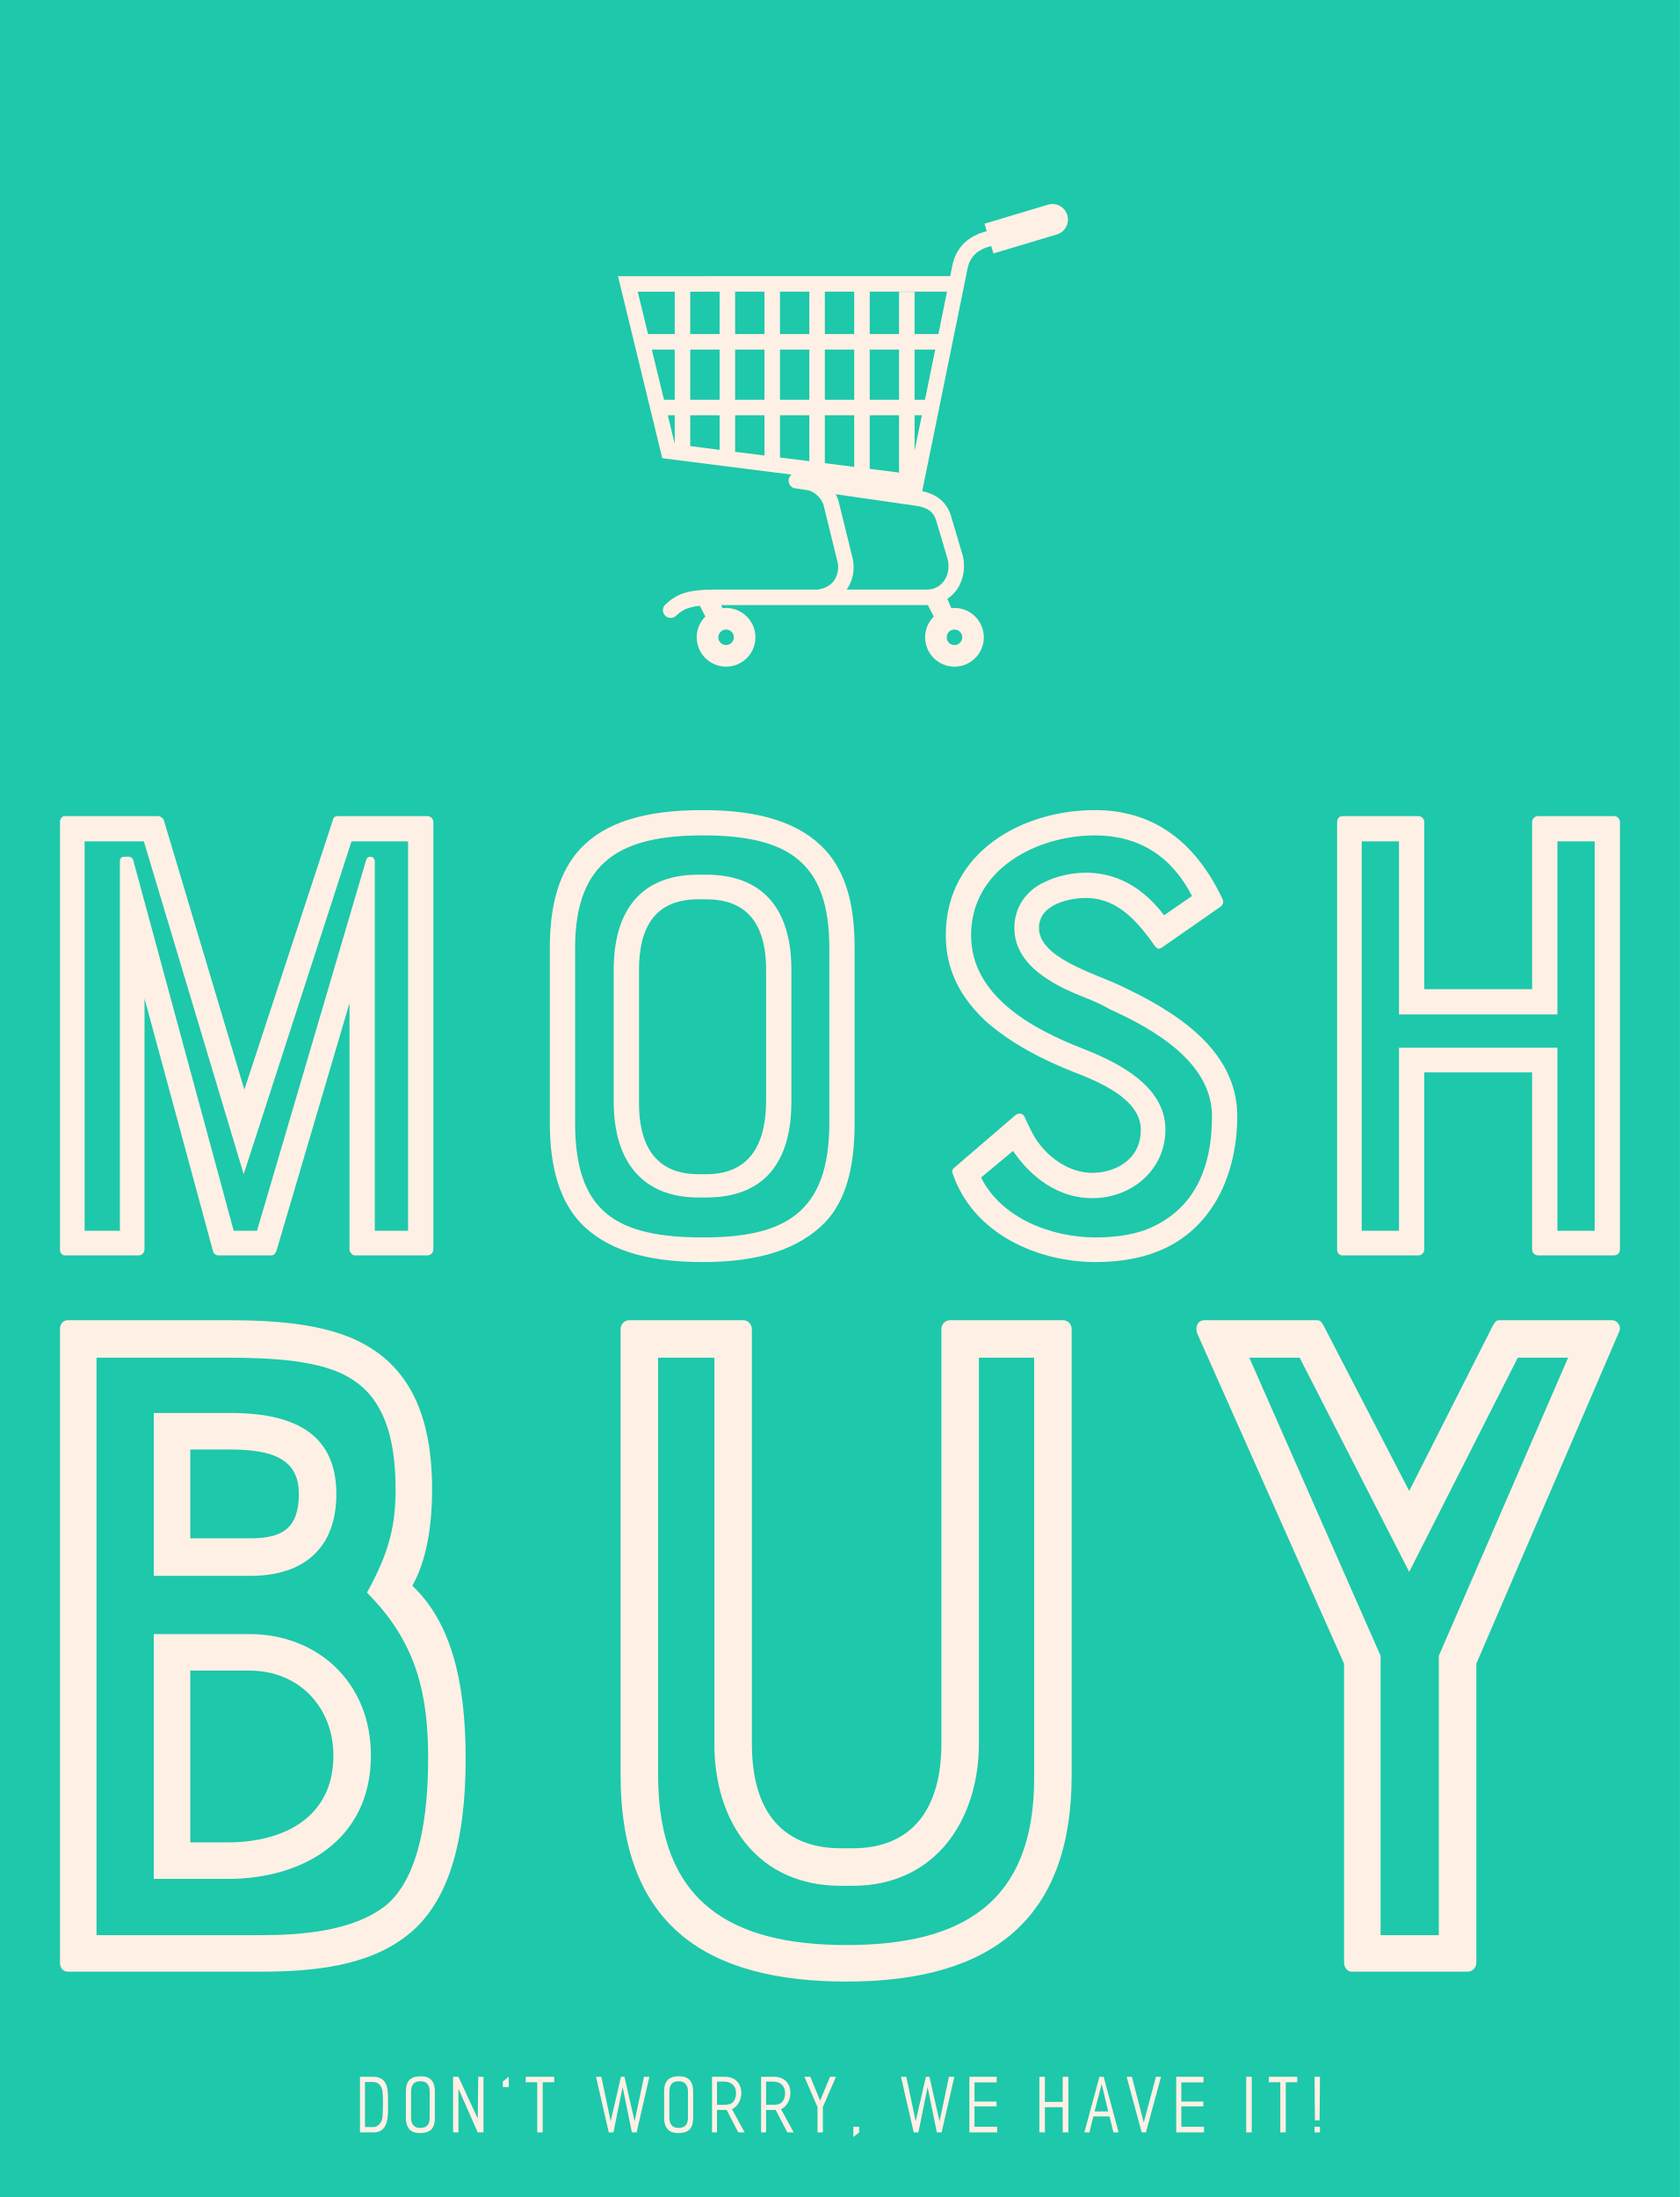
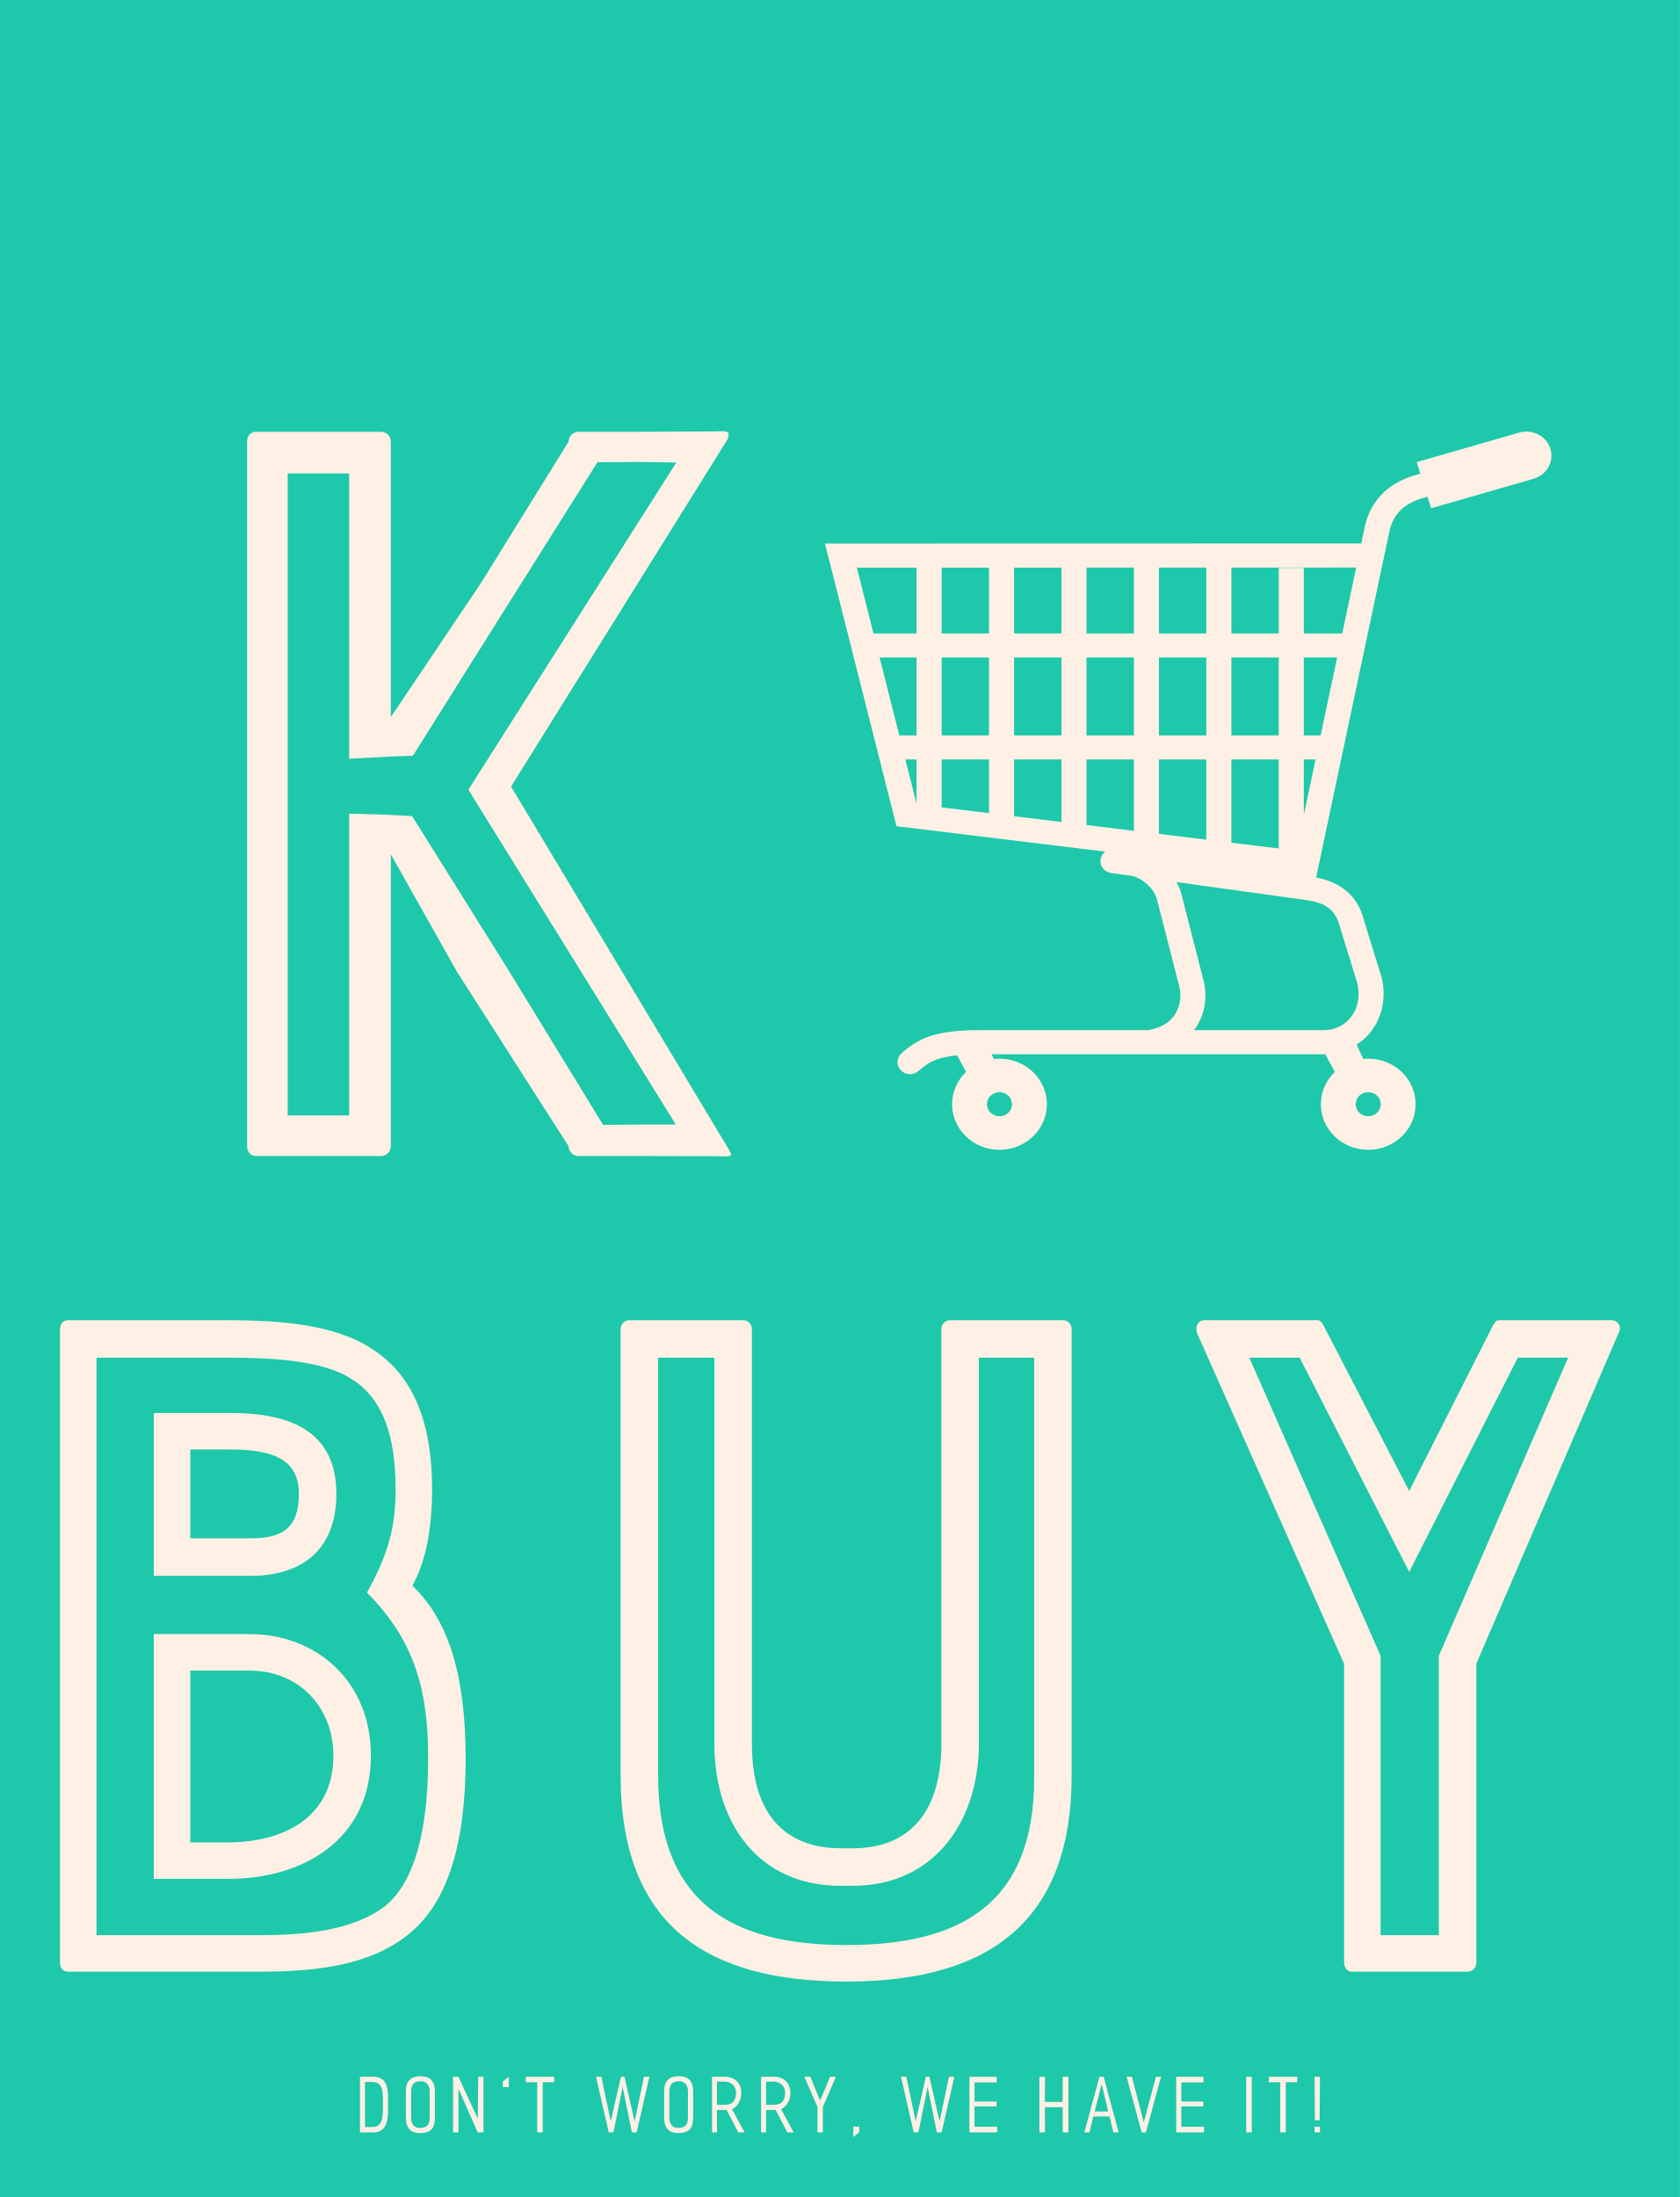
<svg xmlns="http://www.w3.org/2000/svg" version="1.1" width="2426.915" height="3173.351" viewBox="0 0 2426.915 3173.351">
  <rect fill="#1ec8aa" width="2426.915" height="3173.351" />
  <g transform="scale(8.667552) translate(10, 10)">
-     <defs id="SvgjsDefs3605" />
-     <g id="SvgjsG3606" featureKey="symbolFeature-0" transform="matrix(0.8647792,0,0,0.8647792,86.89552,19.1235)" fill="#fff0e5">
+     <g id="SvgjsG3606" featurekey="symbolFeature-0" transform="matrix(1.3961, 0, 0, 1.34255, 117.645, 54.3472)" fill="#fff0e5" style="">
      <path d="M93.66,7.771c-0.475-1.581-2.14-2.48-3.723-2.005L77.703,9.432l0.43,1.433l-0.913,0.273  c-3.005,1.026-4.899,3.021-5.646,5.995l-0.487,2.393L7.059,19.541l8.535,35.081l24.919,3.157c-0.292,0.229-0.501,0.565-0.559,0.962  c-0.118,0.818,0.449,1.576,1.267,1.694l2.383,0.344c0.009,0.001,0.017,0.005,0.025,0.007c1.305,0.228,2.797,1.661,3.081,2.997  l2.703,10.977c0.221,1.178-0.032,2.439-0.675,3.377c-0.641,0.932-1.639,1.527-2.965,1.771c-0.034,0.006-0.064,0.02-0.098,0.028  H25.619c-5.347,0-7.368,0.969-9.422,2.877c-0.605,0.562-0.64,1.509-0.078,2.113c0.294,0.317,0.695,0.479,1.096,0.479  c0.364,0,0.729-0.133,1.018-0.4c1.039-0.965,2.021-1.672,4.598-1.947l1.072,2.067c-1.031,1.024-1.67,2.442-1.67,4.009  c0,3.125,2.536,5.658,5.66,5.658c3.122,0,5.656-2.531,5.656-5.658c0-3.121-2.534-5.656-5.656-5.656  c-0.228,0-0.451,0.018-0.671,0.043l-0.266-0.592h39.663c0.058,0,0.113-0.008,0.17-0.01l-0.006,0.004l1.141,2.202  c-1.029,1.024-1.667,2.442-1.667,4.009c0,3.127,2.53,5.658,5.656,5.658s5.656-2.531,5.656-5.658c0-3.121-2.53-5.656-5.656-5.656  c-0.204,0-0.405,0.012-0.604,0.033l-0.772-1.781c0.57-0.383,1.092-0.845,1.536-1.393c1.469-1.81,2.007-4.289,1.478-6.803  l-2.187-7.385c-0.723-2.853-2.683-4.588-5.8-5.194l0.134,0.017l8.792-43.174c0.481-1.915,1.655-3.13,3.643-3.81l0.858-0.257  l0.429,1.433l12.234-3.665C93.237,11.021,94.133,9.356,93.66,7.771z M17.996,51.841l-1.338-5.501h1.338V51.841z M17.996,43.349  H15.93l-2.35-9.66h4.416V43.349z M17.996,30.698h-5.144l-1.987-8.167l7.13-0.001V30.698z M26.642,53.007l-5.655-0.717v-5.95h5.655  V53.007z M26.642,43.349h-5.655v-9.66h5.655V43.349z M26.642,30.698h-5.655v-8.169l5.655-0.001V30.698z M35.29,54.103l-5.657-0.717  V46.34h5.657V54.103z M35.29,43.349h-5.657v-9.66h5.657V43.349z M35.29,30.698h-5.657v-8.17l5.657-0.001V30.698z M43.938,55.198  l-5.657-0.717V46.34h5.657V55.198z M43.938,43.349h-5.657v-9.66h5.657V43.349z M43.938,30.698h-5.657v-8.172l5.657-0.001V30.698z   M27.893,87.637c0.824,0,1.495,0.672,1.495,1.496c0,0.83-0.67,1.494-1.495,1.494c-0.827,0-1.497-0.664-1.497-1.494  C26.396,88.309,27.066,87.637,27.893,87.637z M55.577,33.689h5.655v9.66h-5.655V33.689z M55.577,46.34h5.655v11.05l-5.655-0.717  V46.34z M46.929,22.523l5.656-0.001v8.176h-5.656V22.523z M46.929,33.689h5.656v9.66h-5.656V33.689z M46.929,46.34h5.656v9.954  l-5.656-0.717V46.34z M71.913,87.637c0.822,0,1.495,0.672,1.495,1.496c0,0.83-0.673,1.494-1.495,1.494  c-0.83,0-1.497-0.664-1.497-1.494C70.416,88.309,71.083,87.637,71.913,87.637z M68.48,66.941l2.154,7.265  c0.329,1.63,0.016,3.136-0.884,4.245c-0.777,0.957-1.89,1.484-3.132,1.484H51.121c0.026-0.036,0.056-0.068,0.081-0.105  c1.101-1.602,1.521-3.65,1.133-5.703l-2.709-11.012c-0.113-0.53-0.329-1.052-0.601-1.555l15.542,2.24  C66.834,64.125,67.999,65.047,68.48,66.941z M64.225,53.219V46.34h1.401L64.225,53.219z M66.235,43.349h-2.011v-9.66h3.978  L66.235,43.349z M68.812,30.698h-4.587v-8.129h-2.992v8.129h-5.655v-8.176l14.9-0.003L68.812,30.698z" />
    </g>
-     <g id="SvgjsG3607" featureKey="nameFeature-0" transform="matrix(2.773038,0,0,2.773038,-10.42663,88.28499)" fill="#fff0e5">
-       <path d="M24.68 38.52 l0 -23.4 l-3.4 0 l-6.48 20 l-6 -20 l-3.56 0 l0 23.4 l2.12 0 l0 -22.2 c0 -0.16 0.08 -0.28 0.28 -0.28 l0.24 0 c0.16 0 0.28 0.12 0.28 0.2 l6.04 22.28 l1.4 0 l6.56 -22.28 c0.04 -0.12 0.12 -0.2 0.24 -0.2 c0.16 0 0.28 0.12 0.28 0.28 l0 22.2 l2 0 z M25.84 13.6 c0.2 0 0.36 0.16 0.36 0.36 l0 25.68 c0 0.2 -0.16 0.36 -0.36 0.36 l-4.36 0 c-0.12 0 -0.32 -0.16 -0.32 -0.36 l0 -14.8 l-4.4 14.92 c-0.08 0.16 -0.16 0.24 -0.32 0.24 l-3.16 0 c-0.12 0 -0.28 -0.08 -0.32 -0.24 l-4.12 -15.2 l0 15.08 c0 0.2 -0.16 0.36 -0.36 0.36 l-4.44 0 c-0.16 0 -0.28 -0.16 -0.28 -0.36 l0 -25.68 c0 -0.2 0.12 -0.36 0.28 -0.36 l5.6 0 c0.16 0 0.32 0.12 0.36 0.24 l4.84 16.2 l5.32 -16.2 c0 -0.12 0.12 -0.24 0.28 -0.24 l5.4 0 z M50 32.04 l0 -10.52 c0 -5.16 -2.48 -6.76 -7.6 -6.76 c-4.84 0 -7.68 1.48 -7.68 6.76 l0 10.52 c0 5.32 2.44 6.88 7.68 6.88 c4.84 0 7.6 -1.4 7.6 -6.88 z M42.6 17.12 c3.24 0 5.12 1.88 5.12 5.72 l0 7.92 c0 3.56 -1.56 5.76 -5.12 5.76 l-0.48 0 c-3.2 0 -5.08 -2 -5.08 -5.76 l0 -7.92 c0 -3.52 1.6 -5.72 5.08 -5.72 l0.48 0 z M42.4 13.24 c3.44 0 5.84 0.76 7.36 2.4 c1.2 1.32 1.76 3.2 1.76 5.88 l0 10.52 c0 2.76 -0.56 4.68 -1.76 5.96 c-1.56 1.6 -3.92 2.4 -7.36 2.4 c-3.56 0 -5.88 -0.8 -7.4 -2.4 c-1.16 -1.28 -1.8 -3.2 -1.8 -5.96 l0 -10.52 c0 -2.68 0.6 -4.6 1.8 -5.92 c1.52 -1.64 3.92 -2.36 7.4 -2.36 z M46.2 30.84 l0 -8 c0 -3.52 -1.88 -4.24 -3.6 -4.24 l-0.48 0 c-2.56 0 -3.56 1.64 -3.56 4.24 l0 8 c0 3.52 1.88 4.28 3.56 4.28 l0.48 0 c2.56 0 3.56 -1.72 3.6 -4.28 z M69.52 38.24 c2.24 -1.08 3.48 -3.24 3.48 -6.6 c0 -3.2 -3.4 -5.2 -6.16 -6.44 c-1.04 -0.64 -2.32 -0.88 -3.72 -1.8 c-1.32 -0.84 -2 -1.88 -2 -3.08 s0.68 -2.28 1.92 -2.8 c1 -0.48 2.08 -0.52 2.36 -0.52 c1.32 0 3.12 0.44 4.72 2.56 l1.68 -1.16 c-1.24 -2.4 -3.2 -3.64 -5.84 -3.64 c-3.44 0 -7.44 2 -7.44 6 c0 3.6 3.6 5.6 6.68 6.8 c2.04 0.8 5 2.2 5 4.88 c0 2.36 -1.96 4.12 -4.4 4.12 c-2 0 -3.64 -1.2 -4.76 -2.84 l-1.92 1.6 c1.24 2.48 4.28 3.6 6.88 3.6 c1.36 0 2.56 -0.2 3.52 -0.68 z M67.52 23.8 c3.04 1.44 7 3.72 7 7.84 c0 1.2 -0.2 3.52 -1.52 5.48 c-1.48 2.2 -3.8 3.28 -7 3.28 c-3.4 0 -7.36 -1.64 -8.6 -5.36 c-0.04 -0.12 0 -0.24 0.12 -0.32 l3.68 -3.16 c0.16 -0.12 0.4 -0.12 0.52 0.08 c0.08 0.2 0.24 0.52 0.44 0.92 c0.6 1.24 2.04 2.48 3.64 2.48 c1.24 0 2.92 -0.68 2.92 -2.6 c0 -1.84 -2.52 -2.88 -4.08 -3.48 c-1.8 -0.72 -3.64 -1.64 -5.2 -3 c-1.64 -1.52 -2.44 -3.2 -2.44 -5.2 c0 -5 4.6 -7.52 8.96 -7.52 c3.44 0 6 1.8 7.68 5.36 c0.08 0.16 0 0.36 -0.12 0.44 l-3.56 2.48 c-0.16 0.08 -0.24 0.08 -0.4 -0.12 c-1.36 -1.96 -2.56 -2.88 -4.16 -2.88 c-0.84 0 -2.8 0.32 -2.8 1.8 c0 1.8 3.32 2.72 4.92 3.48 z M96 38.52 l0 -23.4 l-2.24 0 l0 10.4 l-9.52 0 l0 -10.4 l-2.24 0 l0 23.4 l2.24 0 l0 -11 l9.52 0 l0 11 l2.24 0 z M92.24 24 l0 -10.04 c0 -0.2 0.16 -0.36 0.36 -0.36 l4.56 0 c0.2 0 0.36 0.16 0.36 0.36 l0 25.68 c0 0.2 -0.16 0.36 -0.36 0.36 l-4.56 0 c-0.2 0 -0.36 -0.16 -0.36 -0.36 l0 -10.64 l-6.48 0 l0 10.64 c0 0.2 -0.16 0.36 -0.36 0.36 l-4.56 0 c-0.2 0 -0.32 -0.16 -0.32 -0.36 l0 -25.68 c0 -0.2 0.12 -0.36 0.32 -0.36 l4.56 0 c0.2 0 0.36 0.16 0.36 0.36 l0 10.04 l6.48 0 z" />
+     <g id="SvgjsG3607" featurekey="nameFeature-0" transform="matrix(4.57182, 0, 0, 4.57182, -167.814, 12.7315)" fill="#fff0e5" style="">
+       <path d="M 59.155 36.016 L 51.594 23.813 L 59.175 11.886 L 57.842 11.867 L 56.301 11.876 L 52.969 17.17 L 49.573 22.574 L 48.676 22.607 L 47.247 22.686 L 47.247 17.486 L 47.247 12.286 L 46.127 12.286 L 45.007 12.286 L 45.007 23.986 L 45.007 35.686 L 46.127 35.686 L 47.247 35.686 L 47.247 30.186 L 47.247 24.686 L 48.611 24.724 L 49.542 24.775 L 52.962 30.24 L 56.506 36.032 L 58.035 36.016 L 59.155 36.016 Z M 52.044 16.294 L 53.646 13.71 L 55.247 11.126 C 55.247 11.026 55.287 10.936 55.352 10.871 C 55.417 10.806 55.507 10.766 55.607 10.766 L 57.887 10.766 L 60.588 10.753 C 60.688 10.753 60.986 10.723 61.051 10.788 C 61.116 10.853 61.056 10.922 61.056 11.022 L 53.15 23.699 L 61.146 37.022 C 61.146 37.122 61.222 37.075 61.157 37.14 C 61.092 37.205 60.857 37.172 60.757 37.172 L 57.887 37.166 L 55.607 37.166 C 55.507 37.166 55.417 37.126 55.352 37.061 C 55.287 36.996 55.247 36.906 55.247 36.806 L 53.217 33.636 L 51.187 30.465 L 49.977 28.316 L 48.767 26.166 L 48.767 31.486 L 48.767 36.806 C 48.767 36.906 48.727 36.996 48.662 37.061 C 48.597 37.126 48.507 37.166 48.407 37.166 L 46.127 37.166 L 43.847 37.166 C 43.747 37.166 43.667 37.126 43.612 37.061 C 43.557 36.996 43.527 36.906 43.527 36.806 L 43.527 23.966 L 43.527 11.126 C 43.527 11.026 43.557 10.936 43.612 10.871 C 43.667 10.806 43.747 10.766 43.847 10.766 L 46.127 10.766 L 48.407 10.766 C 48.507 10.766 48.597 10.806 48.662 10.871 C 48.727 10.936 48.767 11.026 48.767 11.126 L 48.767 16.146 L 48.767 21.166 L 50.406 18.73 L 52.044 16.294 Z" />
    </g>
-     <g id="SvgjsG3608" featureKey="nameFeature-1" transform="matrix(4.11257,0,0,4.11257,-15.46326,154.0691)" fill="#fff0e5">
+     <g id="SvgjsG3608" featurekey="nameFeature-1" transform="matrix(4.11257,0,0,4.11257,-15.46326,154.0691)" fill="#fff0e5">
      <path d="M18.84 20.44 c0 1.56 -0.24 2.92 -0.8 3.92 c1.52 1.44 2.16 3.76 2.16 7 c0 3.44 -0.72 5.88 -2.36 7.16 c-1.56 1.24 -3.76 1.48 -5.96 1.48 l-7.8 0 c-0.2 0 -0.32 -0.16 -0.32 -0.36 l0 -25.68 c0 -0.2 0.12 -0.36 0.32 -0.36 l6.4 0 c2.16 0 4.4 0.16 5.92 1.16 c1.88 1.2 2.44 3.36 2.44 5.68 z M16.96 37.32 c1.12 -0.92 1.72 -2.92 1.72 -5.96 c0 -2.64 -0.48 -4.72 -2.48 -6.72 c0.96 -1.72 1.16 -2.84 1.16 -4.2 c0 -2.24 -0.56 -3.68 -1.76 -4.44 c-1.2 -0.8 -3.36 -0.88 -5.12 -0.88 l-5.24 0 l0 23.4 l6.64 0 c1.68 0 3.76 -0.16 5.08 -1.2 z M7.56 26.32 l3.88 0 c2.72 0 4.92 1.92 4.92 4.92 c0 3.4 -2.72 5 -5.8 5 l-3 0 l0 -9.92 z M11.48 23.96 l-3.92 0 l0 -6.6 l3.08 0 c2.04 0 4.32 0.48 4.32 3.28 c0 2.2 -1.32 3.32 -3.48 3.32 z M10.56 34.76 c2.2 0 4.28 -0.96 4.28 -3.52 c0 -1.92 -1.36 -3.44 -3.4 -3.44 l-2.4 0 l0 6.96 l1.52 0 z M9.04 18.84 l0 3.6 l2.44 0 c1.28 0 1.96 -0.4 1.96 -1.8 s-1.04 -1.8 -2.8 -1.8 l-1.6 0 z M43.24 32.16 l0 -17.04 l-2.24 0 l0 15.64 c0 3.04 -1.72 5.76 -5.12 5.76 l-0.48 0 c-3.32 0 -5.12 -2.52 -5.12 -5.76 l0 -15.64 l-2.28 0 l0 16.92 c0 5.16 2.96 6.88 7.64 6.88 c4.64 0 7.6 -1.68 7.6 -6.76 z M39.48 30.76 l0 -16.8 c0 -0.2 0.16 -0.36 0.36 -0.36 l4.56 0 c0.2 0 0.36 0.16 0.36 0.36 l0 18.08 c0 5.76 -3.16 8.36 -9.12 8.36 c-5.64 0 -9.16 -2.24 -9.16 -8.36 l0 -18.08 c0 -0.2 0.16 -0.36 0.36 -0.36 l4.6 0 c0.2 0 0.36 0.16 0.36 0.36 l0 16.8 c0 3.48 1.96 4.24 3.6 4.24 l0.48 0 c2.48 0 3.6 -1.68 3.6 -4.24 z M59.64 27.2 l5.24 -12.08 l-2.04 0 l-4.4 8.68 l-4.44 -8.68 l-2.04 0 l5.32 12.08 l0 11.32 l2.36 0 l0 -11.32 z M58.44 20.52 l3.4 -6.72 c0.12 -0.2 0.16 -0.2 0.32 -0.2 l4.48 0 c0.24 0 0.4 0.24 0.32 0.44 l-5.8 13.48 l0 12.12 c0 0.2 -0.16 0.36 -0.36 0.36 l-4.72 0 c-0.12 0 -0.28 -0.16 -0.28 -0.36 l0 -12.12 l-5.96 -13.4 c-0.08 -0.28 0.04 -0.52 0.32 -0.52 l4.48 0 c0.16 0 0.2 0 0.32 0.2 z" />
    </g>
-     <g id="SvgjsG3609" featureKey="sloganFeature-0" transform="matrix(0.6177333,0,0,0.6177333,50.04939,332.9978)" fill="#fff0e5">
+     <g id="SvgjsG3609" featurekey="sloganFeature-0" transform="matrix(0.6177333,0,0,0.6177333,50.04939,332.9978)" fill="#fff0e5">
      <path d="M7.48 12.18 c0 0.493 0.003 1.03 0.01 1.61 s-0.017 1.16 -0.07 1.74 s-0.15 1.14 -0.29 1.68 s-0.357 1.017 -0.65 1.43 s-0.677 0.743 -1.15 0.99 s-1.063 0.37 -1.77 0.37 l-3.64 0 l0 -15 l3.5 0 c0.733 0 1.34 0.103 1.82 0.31 s0.873 0.487 1.18 0.84 s0.533 0.767 0.68 1.24 s0.247 0.977 0.3 1.51 s0.08 1.08 0.08 1.64 l0 1.64 z M6.12 12.32 l0 -0.86 c0 -0.373 -0.01 -0.76 -0.03 -1.16 s-0.047 -0.78 -0.08 -1.14 s-0.077 -0.627 -0.13 -0.8 c-0.227 -0.667 -0.54 -1.16 -0.94 -1.48 s-0.96 -0.48 -1.68 -0.48 l-2 0 l0 12.16 l2.26 0 c0.293 0 0.56 -0.053 0.8 -0.16 s0.46 -0.25 0.66 -0.43 s0.37 -0.387 0.51 -0.62 s0.257 -0.477 0.35 -0.73 c0.067 -0.173 0.117 -0.457 0.15 -0.85 s0.06 -0.81 0.08 -1.25 s0.033 -0.863 0.04 -1.27 s0.01 -0.717 0.01 -0.93 z M20.12 16.12 c0 1.413 -0.317 2.443 -0.95 3.09 s-1.663 0.97 -3.09 0.97 c-1.307 0 -2.263 -0.36 -2.87 -1.08 s-0.91 -1.713 -0.91 -2.98 l0 -7.2 c0 -1.373 0.323 -2.393 0.97 -3.06 s1.663 -1 3.05 -1 c1.32 0 2.283 0.35 2.89 1.05 s0.91 1.69 0.91 2.97 l0 7.24 z M18.721 16.08 l-0 -7.22 c0 -0.76 -0.2 -1.393 -0.6 -1.9 s-1.007 -0.76 -1.82 -0.76 c-0.973 0 -1.65 0.253 -2.03 0.76 s-0.57 1.22 -0.57 2.14 l0 6.9 c0 0.387 0.043 0.75 0.13 1.09 s0.227 0.637 0.42 0.89 s0.44 0.453 0.74 0.6 s0.663 0.22 1.09 0.22 c0.933 0 1.607 -0.227 2.02 -0.68 s0.62 -1.133 0.62 -2.04 z M33.241 20 l-1.56 0 l-5.2 -11.8 l0 11.8 l-1.44 0 l0 -15 l1.44 0 l5.22 11.3 l0.12 -11.3 l1.42 0 l0 15 z M40.062 7.8 l-1.6 0 l0 -1.54 l1.6 -1.26 l0 2.8 z M52.322 6.46 l-3.1 0 l0 13.54 l-1.48 0 l0 -13.54 l-3.1 0 l0 -1.46 l7.68 0 l0 1.46 z M78.003 5 l-3.44 15 l-1.28 0 l-2.5 -12.24 l-2.48 12.24 l-1.26 0 l-3.44 -15 l1.44 0 l2.52 12 l2.76 -11.96 l-0.02 -0.04 l0.02 0 l0.96 0 l0.11 0.49 c0.073 0.327 0.17 0.753 0.29 1.28 s0.257 1.133 0.41 1.82 s0.313 1.39 0.48 2.11 s0.33 1.433 0.49 2.14 s0.307 1.35 0.44 1.93 s0.247 1.07 0.34 1.47 s0.153 0.653 0.18 0.76 l2.52 -12 l1.46 0 z M89.804 16.12 c0 1.413 -0.317 2.443 -0.95 3.09 s-1.663 0.97 -3.09 0.97 c-1.307 0 -2.263 -0.36 -2.87 -1.08 s-0.91 -1.713 -0.91 -2.98 l0 -7.2 c0 -1.373 0.323 -2.393 0.97 -3.06 s1.663 -1 3.05 -1 c1.32 0 2.283 0.35 2.89 1.05 s0.91 1.69 0.91 2.97 l0 7.24 z M88.404 16.08 l-0 -7.22 c0 -0.76 -0.2 -1.393 -0.6 -1.9 s-1.007 -0.76 -1.82 -0.76 c-0.973 0 -1.65 0.253 -2.03 0.76 s-0.57 1.22 -0.57 2.14 l0 6.9 c0 0.387 0.043 0.75 0.13 1.09 s0.227 0.637 0.42 0.89 s0.44 0.453 0.74 0.6 s0.663 0.22 1.09 0.22 c0.933 0 1.607 -0.227 2.02 -0.68 s0.62 -1.133 0.62 -2.04 z M103.704 20 l-1.72 -0 l-3.14 -6.06 l-2.6 0 l0 6.06 l-1.34 0 l0 -15 l3.44 0 c1.373 0 2.46 0.393 3.26 1.18 s1.2 1.867 1.2 3.24 c0 0.427 -0.057 0.86 -0.17 1.3 s-0.277 0.853 -0.49 1.24 s-0.477 0.737 -0.79 1.05 s-0.67 0.557 -1.07 0.73 z M101.384 9.32 c0 -0.467 -0.08 -0.887 -0.24 -1.26 s-0.38 -0.69 -0.66 -0.95 s-0.613 -0.46 -1 -0.6 s-0.807 -0.21 -1.26 -0.21 l-1.98 0 l0 6.26 l2.1 0 c1.067 0 1.84 -0.287 2.32 -0.86 s0.72 -1.367 0.72 -2.38 z M116.945 20 l-1.72 -0 l-3.14 -6.06 l-2.6 0 l0 6.06 l-1.34 0 l0 -15 l3.44 0 c1.373 0 2.46 0.393 3.26 1.18 s1.2 1.867 1.2 3.24 c0 0.427 -0.057 0.86 -0.17 1.3 s-0.277 0.853 -0.49 1.24 s-0.477 0.737 -0.79 1.05 s-0.67 0.557 -1.07 0.73 z M114.625 9.32 c0 -0.467 -0.08 -0.887 -0.24 -1.26 s-0.38 -0.69 -0.66 -0.95 s-0.613 -0.46 -1 -0.6 s-0.807 -0.21 -1.26 -0.21 l-1.98 0 l0 6.26 l2.1 0 c1.067 0 1.84 -0.287 2.32 -0.86 s0.72 -1.367 0.72 -2.38 z M128.345 5 l-3.54 8.16 l0 6.84 l-1.44 0 l0 -6.84 l-3.54 -8.16 l1.6 0 l2.64 6.44 l2.68 -6.44 l1.6 0 z M134.606 20 l-1.58 1.24 l0 -2.78 l1.58 0 l0 1.54 z M160.286 5 l-3.44 15 l-1.28 0 l-2.5 -12.24 l-2.48 12.24 l-1.26 0 l-3.44 -15 l1.44 0 l2.52 12 l2.76 -11.96 l-0.02 -0.04 l0.02 0 l0.96 0 l0.11 0.49 c0.073 0.327 0.17 0.753 0.29 1.28 s0.257 1.133 0.41 1.82 s0.313 1.39 0.48 2.11 s0.33 1.433 0.49 2.14 s0.307 1.35 0.44 1.93 s0.247 1.07 0.34 1.47 s0.153 0.653 0.18 0.76 l2.52 -12 l1.46 0 z M171.847 20 l-7.5 0 l0 -15 l7.36 0 l0 1.52 l-5.98 0 l0 5.16 l5.94 0 l0 1.3 l-5.94 0 l0 5.5 l6.12 0 l0 1.52 z M191.048 20 l-1.52 0 l-0.02 -6.8 l-4.8 0 l0.02 6.8 l-1.5 0 l0 -15 l1.5 0 l-0.02 6.78 l4.8 0 l0.02 -6.78 l1.52 0 l0 15 z M204.608 20 l-1.4 0 l-1.06 -4.3 l-4.36 0 l-1.06 4.3 l-1.36 0 l4.06 -15 l1.14 0 z M201.808 14.36 l-1.78 -7.42 l-1.9 7.42 l3.68 0 z M216.049 5 l-4.08 15 l-1.14 0 l-4.06 -15 l1.42 0 l3.2 12.32 l3.28 -12.32 l1.38 0 z M227.649 20 l-7.5 0 l0 -15 l7.36 0 l0 1.52 l-5.98 0 l0 5.16 l5.94 0 l0 1.3 l-5.94 0 l0 5.5 l6.12 0 l0 1.52 z M240.53 20 l-1.5 0 l0 -15 l1.5 0 l0 15 z M252.811 6.46 l-3.1 0 l0 13.54 l-1.48 0 l0 -13.54 l-3.1 0 l0 -1.46 l7.68 0 l0 1.46 z M258.931 5 l-0.1 11.74 l-1.26 0 l-0.1 -11.74 l1.46 0 z M258.931 20 l-1.46 0 l0 -1.54 l1.46 0 l0 1.54 z" />
    </g>
  </g>
</svg>
